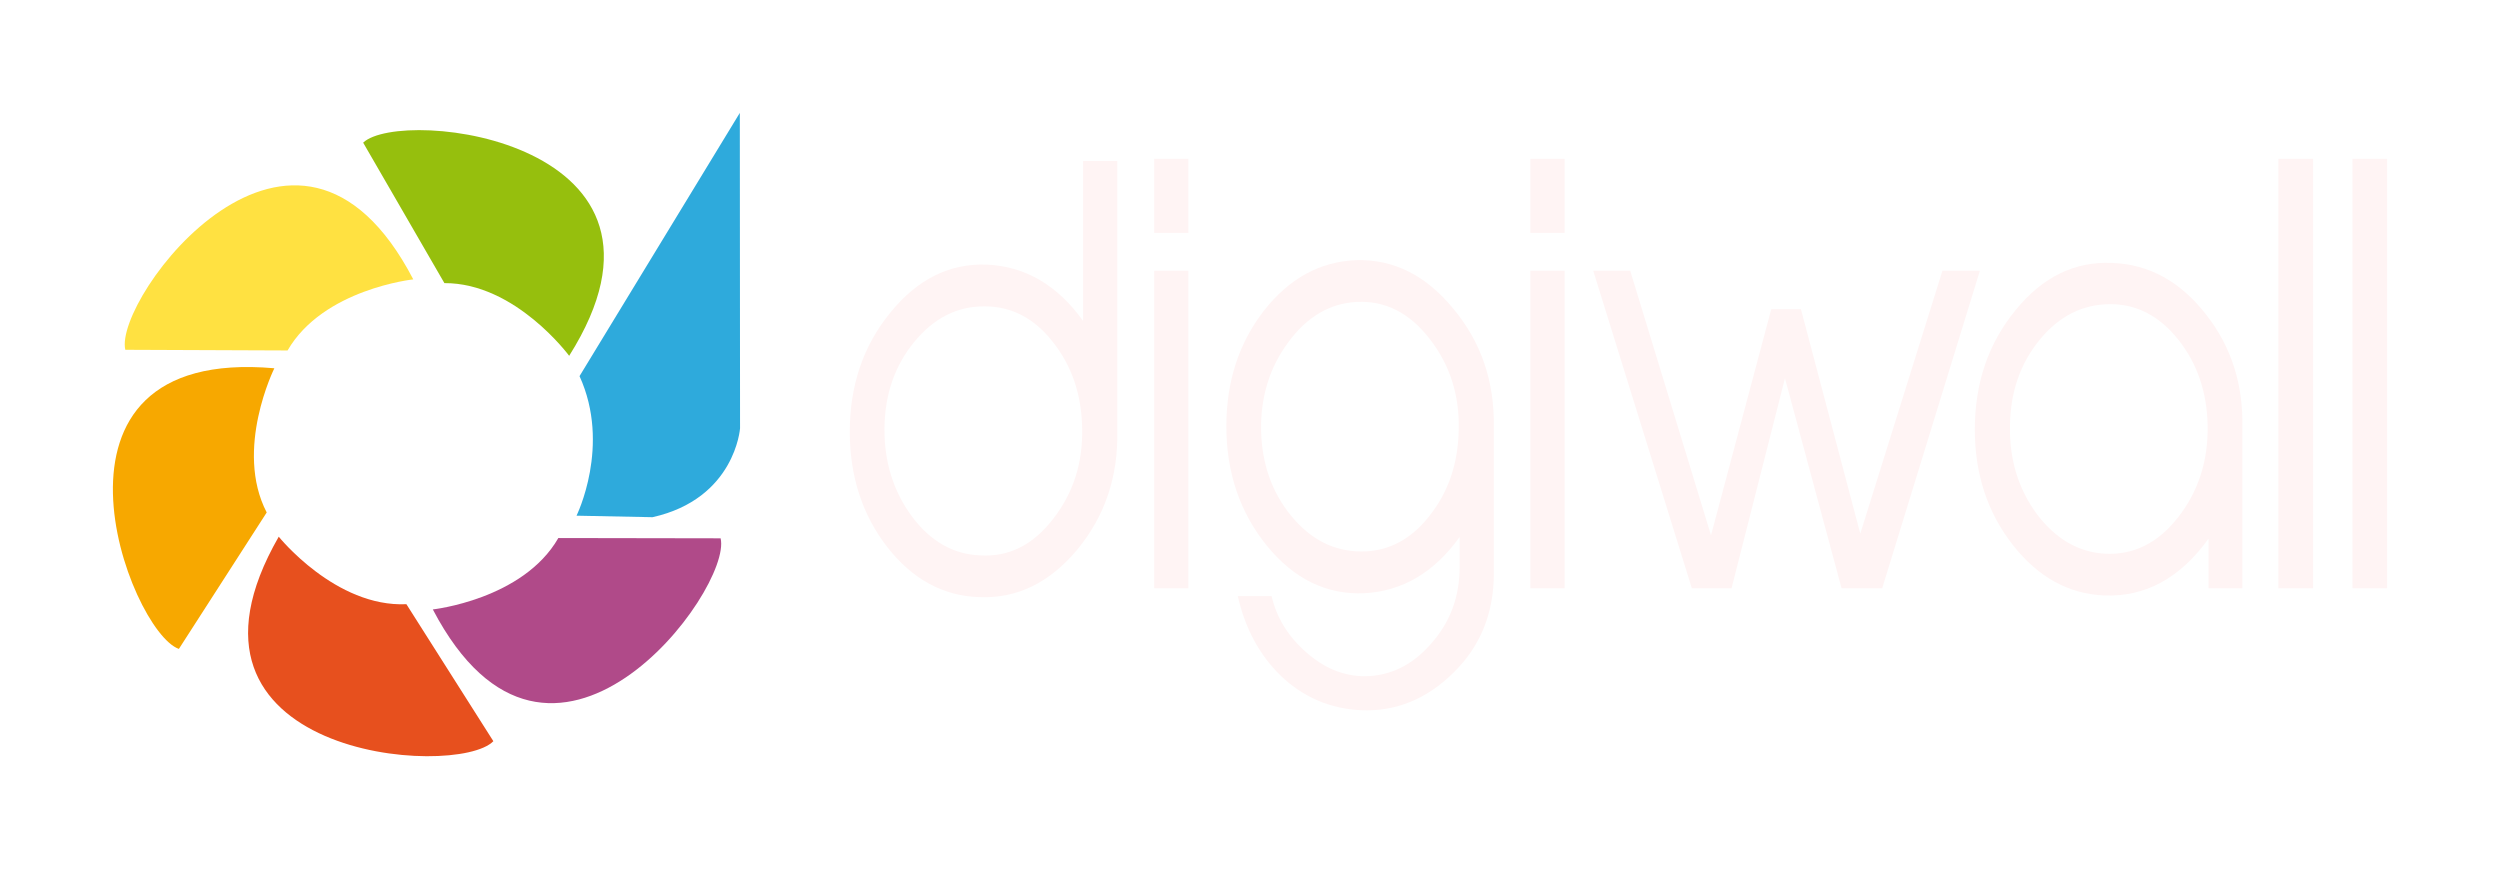
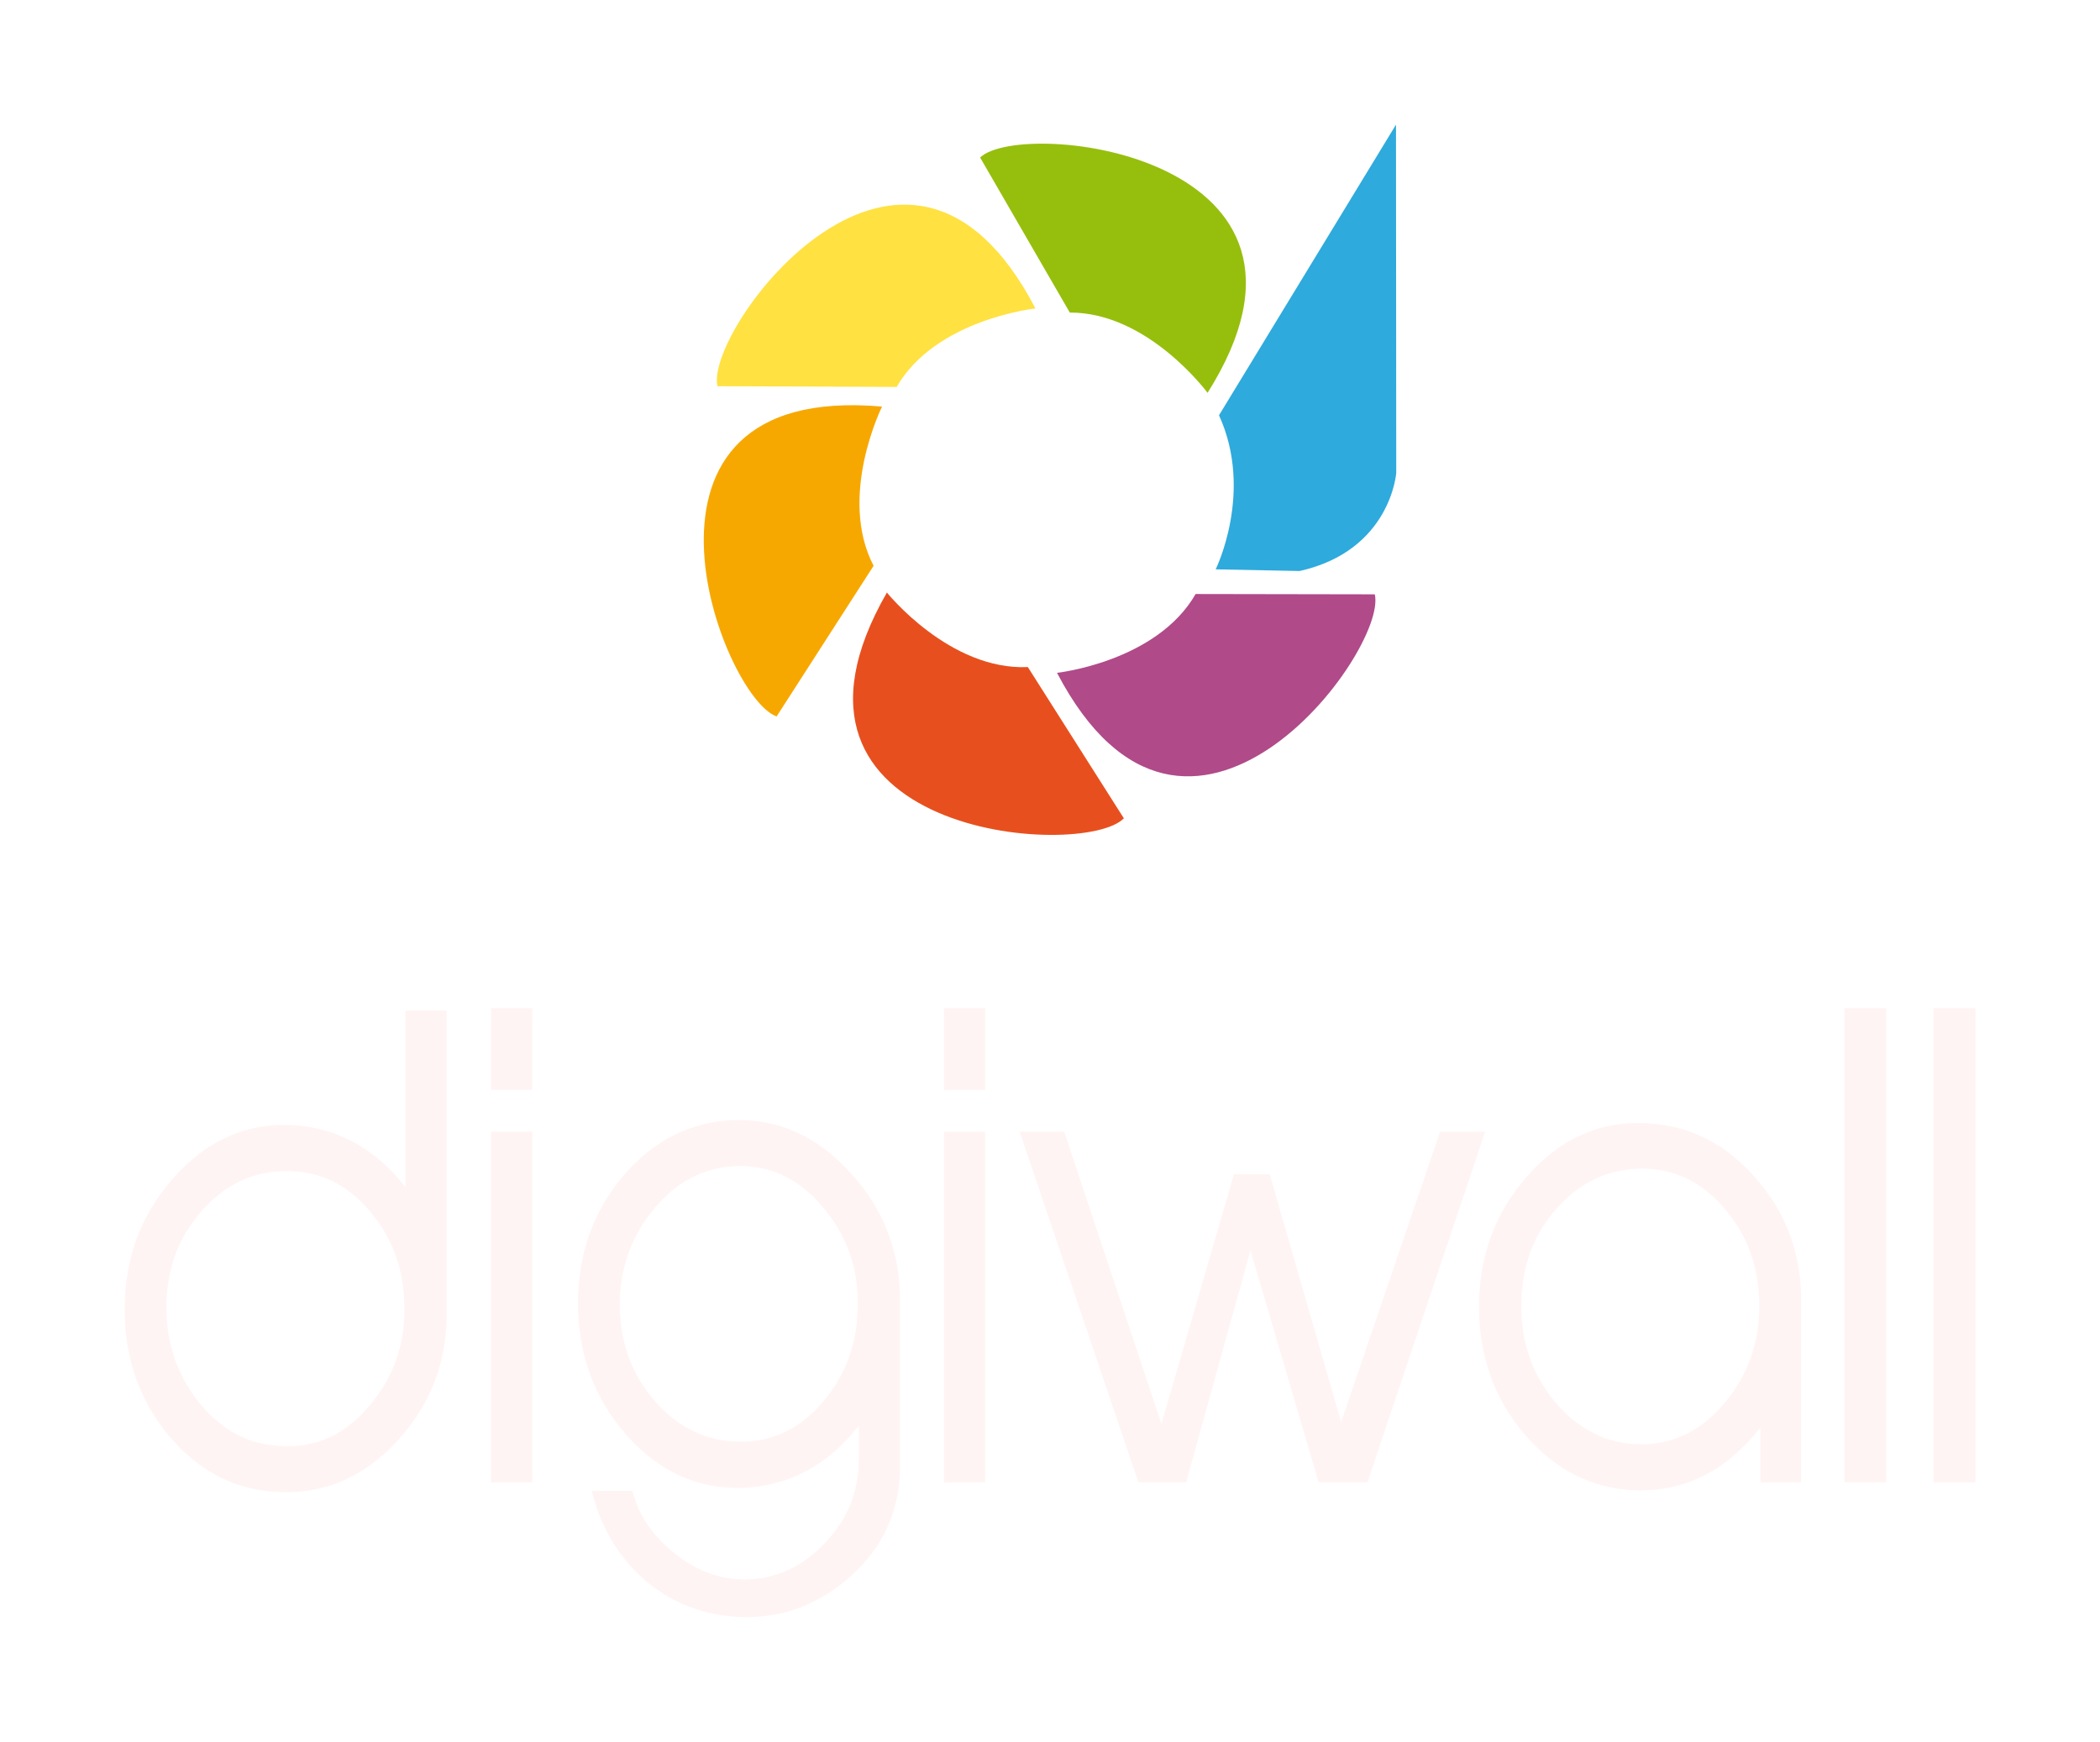
- <svg xmlns="http://www.w3.org/2000/svg" width="221.44mm" height="76.983mm" viewBox="0 0 221.44 76.983" version="1.1" id="svg8">
+ <svg xmlns="http://www.w3.org/2000/svg" width="168.464mm" height="139.736mm" viewBox="0 0 168.464 139.736" version="1.1" id="svg8">
  <defs id="defs2" />
-   <g id="layer1" transform="translate(2.618339,-221.4795)">
-     <g id="g832">
+   <g id="layer1" transform="translate(-62.6433,-154.6621)">
+     <g id="g832" transform="translate(111.7187,-66.81738)">
      <path id="path3482-5-3-1-1" d="m 8.481,252.463 c -1.068,-4.542 15.107,-26.227 25.507,-6.237 0,0 -7.988,0.852 -11.134,6.296 z" style="fill:#ffe141;fill-opacity:1;stroke:none;stroke-width:0.265px;stroke-linecap:butt;stroke-linejoin:miter;stroke-opacity:1" />
      <path id="path3544" d="m 48.447,267.157 c 0,0 3.074,-6.214 0.267,-12.361 l 14.198,-23.316 0.02,27.938 c 0,0 -0.434,6.233 -7.751,7.873 z" style="fill:#2eaadc;fill-opacity:1;stroke:none;stroke-width:0.265px;stroke-linecap:butt;stroke-linejoin:miter;stroke-opacity:1" />
      <path id="path3482-5-3-1-1-8" d="m 29.549,234.115 c 3.384,-3.213 30.266,-0.178 18.247,18.882 0,0 -4.764,-6.468 -11.051,-6.44 z" style="fill:#96bf0d;fill-opacity:1;stroke:none;stroke-width:0.265px;stroke-linecap:butt;stroke-linejoin:miter;stroke-opacity:1" />
      <path id="path3482-5-3-1-1-8-5" d="m 13.226,278.958 c -4.404,-1.542 -13.989,-26.84 8.457,-24.859 0,0 -3.577,7.193 -0.678,12.773 z" style="fill:#f7a800;fill-opacity:1;stroke:none;stroke-width:0.265px;stroke-linecap:butt;stroke-linejoin:miter;stroke-opacity:1" />
      <path id="path3482-5-3-1-1-8-5-1" d="m 41.081,287.132 c -3.248,3.349 -30.233,1.424 -19.009,-18.115 0,0 5.026,6.267 11.307,5.98 z" style="fill:#e7501e;fill-opacity:1;stroke:none;stroke-width:0.265px;stroke-linecap:butt;stroke-linejoin:miter;stroke-opacity:1" />
      <path id="path3482-5-3-1-1-8-5-1-3" d="m 61.211,269.161 c 1.079,4.539 -15.043,26.264 -25.492,6.299 0,0 7.986,-0.872 11.119,-6.324 z" style="fill:#b04a89;fill-opacity:1;stroke:none;stroke-width:0.265px;stroke-linecap:butt;stroke-linejoin:miter;stroke-opacity:1" />
    </g>
-     <g aria-label="digiwall" transform="matrix(1.01084,0,0,1.233405,-168.1472,184.8408)" style="font-style:normal;font-weight:normal;font-size:40px;line-height:1.25;font-family:sans-serif;letter-spacing:0px;word-spacing:0px;fill:#fff4f4;fill-opacity:1;stroke:none;stroke-opacity:1" id="flowRoot7317">
+     <g aria-label="digiwall" transform="matrix(1.102106,0,0,1.233405,-189.8974,184.8408)" style="font-style:normal;font-weight:normal;font-size:40px;line-height:1.25;font-family:sans-serif;letter-spacing:0px;word-spacing:0px;fill:#fff4f4;fill-opacity:1;stroke:none;stroke-opacity:1" id="flowRoot7317">
      <path d="m 261.657,60.669 q 0.12,4.92 -3.52,8.52 -3.64,3.56 -8.56,3.4 -4.76,-0.12 -8.08,-3.6 -3.28,-3.48 -3.28,-8.28 0,-5 3.56,-8.56 3.56,-3.6 8.48,-3.44 5.04,0.2 8.4,4.04 v -11.48 h 3 z m -3.08,-0.24 q -0.08,-3.6 -2.56,-6.16 -2.44,-2.56 -5.96,-2.56 -3.6,-0.04 -6.2,2.56 -2.56,2.56 -2.6,6.2 -0.04,3.6 2.4,6.32 2.44,2.68 5.96,2.8 3.76,0.2 6.4,-2.6 2.68,-2.8 2.56,-6.56 z" style="font-style:normal;font-variant:normal;font-weight:normal;font-stretch:normal;font-family:abeatbyKai;-inkscape-font-specification:abeatbyKai;fill:#fff4f4;fill-opacity:1;stroke:none" id="path834" />
      <path d="m 267.887,46.429 h -3 v -5.32 h 3 z m 0,25.52 h -3 v -22.8 h 3 z" style="font-style:normal;font-variant:normal;font-weight:normal;font-stretch:normal;font-family:abeatbyKai;-inkscape-font-specification:abeatbyKai;fill:#fff4f4;fill-opacity:1;stroke:none" id="path836" />
      <path d="m 294.655,60.349 v 10.52 q 0,4.32 -3.56,7.16 -3.52,2.84 -8.08,2.68 -4.08,-0.16 -7.04,-2.48 -2.8,-2.24 -3.76,-5.72 h 2.96 q 0.68,2.36 3.04,4.04 2.36,1.72 5.16,1.72 3.36,-0.04 5.8,-2.36 2.48,-2.28 2.48,-5.48 v -2.16 q -3.36,3.84 -8.4,4.04 -4.92,0.16 -8.48,-3.4 -3.56,-3.6 -3.56,-8.6 0,-4.8 3.28,-8.28 3.32,-3.48 8.08,-3.64 4.92,-0.12 8.52,3.48 3.64,3.56 3.56,8.48 z m -3.08,0.24 q 0.12,-3.76 -2.56,-6.56 -2.64,-2.8 -6.4,-2.64 -3.52,0.16 -5.96,2.88 -2.44,2.68 -2.4,6.28 0.08,3.64 2.64,6.2 2.56,2.56 6.16,2.56 3.52,0 5.96,-2.56 2.48,-2.56 2.56,-6.16 z" style="font-style:normal;font-variant:normal;font-weight:normal;font-stretch:normal;font-family:abeatbyKai;-inkscape-font-specification:abeatbyKai;fill:#fff4f4;fill-opacity:1;stroke:none" id="path838" />
      <path d="m 300.855,46.429 h -3 v -5.32 h 3 z m 0,25.52 h -3 v -22.8 h 3 z" style="font-style:normal;font-variant:normal;font-weight:normal;font-stretch:normal;font-family:abeatbyKai;-inkscape-font-specification:abeatbyKai;fill:#fff4f4;fill-opacity:1;stroke:none" id="path840" />
      <path d="m 337.243,49.149 -8.56,22.8 h -3.56 l -4.96,-15.08 -4.68,15.08 h -3.48 l -8.64,-22.8 h 3.24 l 7.08,19 5.28,-16.24 h 2.6 l 5.2,16.12 7.2,-18.88 z" style="font-style:normal;font-variant:normal;font-weight:normal;font-stretch:normal;font-family:abeatbyKai;-inkscape-font-specification:abeatbyKai;fill:#fff4f4;fill-opacity:1;stroke:none" id="path842" />
      <path d="m 360.24,60.509 v 0.16 11.28 h -2.96 v -3.56 q -3.72,4.24 -9.12,4.08 -4.72,-0.16 -8.04,-3.64 -3.32,-3.48 -3.32,-8.28 0,-5 3.56,-8.56 3.56,-3.6 8.52,-3.4 4.8,0.16 8.16,3.68 3.36,3.48 3.2,8.24 z m -3.04,-0.24 q -0.08,-3.6 -2.56,-6.16 -2.48,-2.56 -5.96,-2.56 -3.64,0 -6.2,2.56 -2.56,2.56 -2.6,6.2 -0.08,3.6 2.36,6.32 2.48,2.68 5.96,2.84 3.76,0.16 6.4,-2.6 2.68,-2.8 2.6,-6.6 z" style="font-style:normal;font-variant:normal;font-weight:normal;font-stretch:normal;font-family:abeatbyKai;-inkscape-font-specification:abeatbyKai;fill:#fff4f4;fill-opacity:1;stroke:none" id="path844" />
      <path d="m 366.442,71.949 h -3.04 v -30.84 h 3.04 z" style="font-style:normal;font-variant:normal;font-weight:normal;font-stretch:normal;font-family:abeatbyKai;-inkscape-font-specification:abeatbyKai;fill:#fff4f4;fill-opacity:1;stroke:none" id="path846" />
      <path d="m 372.927,71.949 h -3.04 v -30.84 h 3.04 z" style="font-style:normal;font-variant:normal;font-weight:normal;font-stretch:normal;font-family:abeatbyKai;-inkscape-font-specification:abeatbyKai;fill:#fff4f4;fill-opacity:1;stroke:none" id="path848" />
    </g>
  </g>
</svg>
